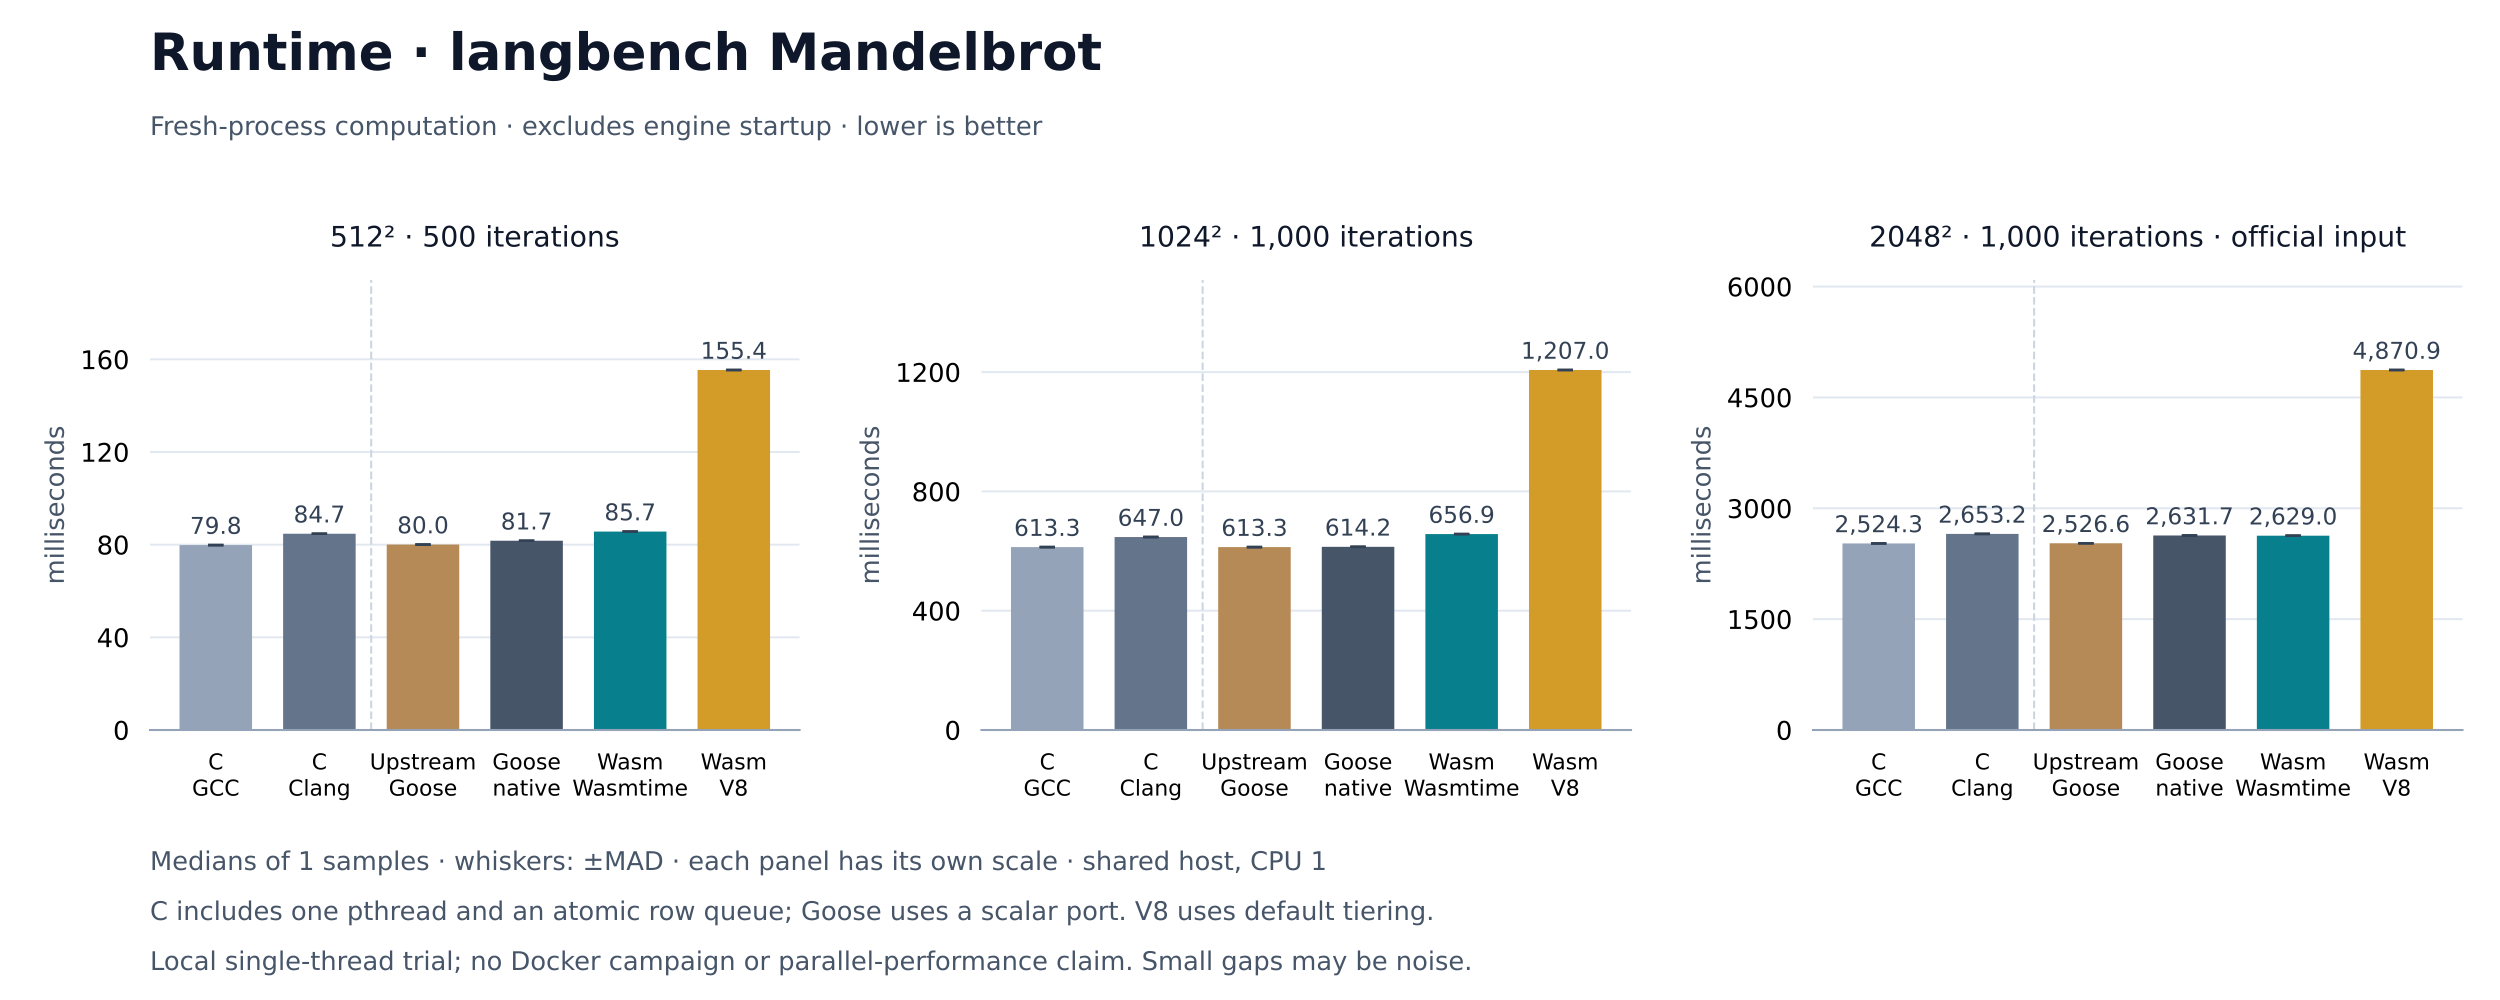
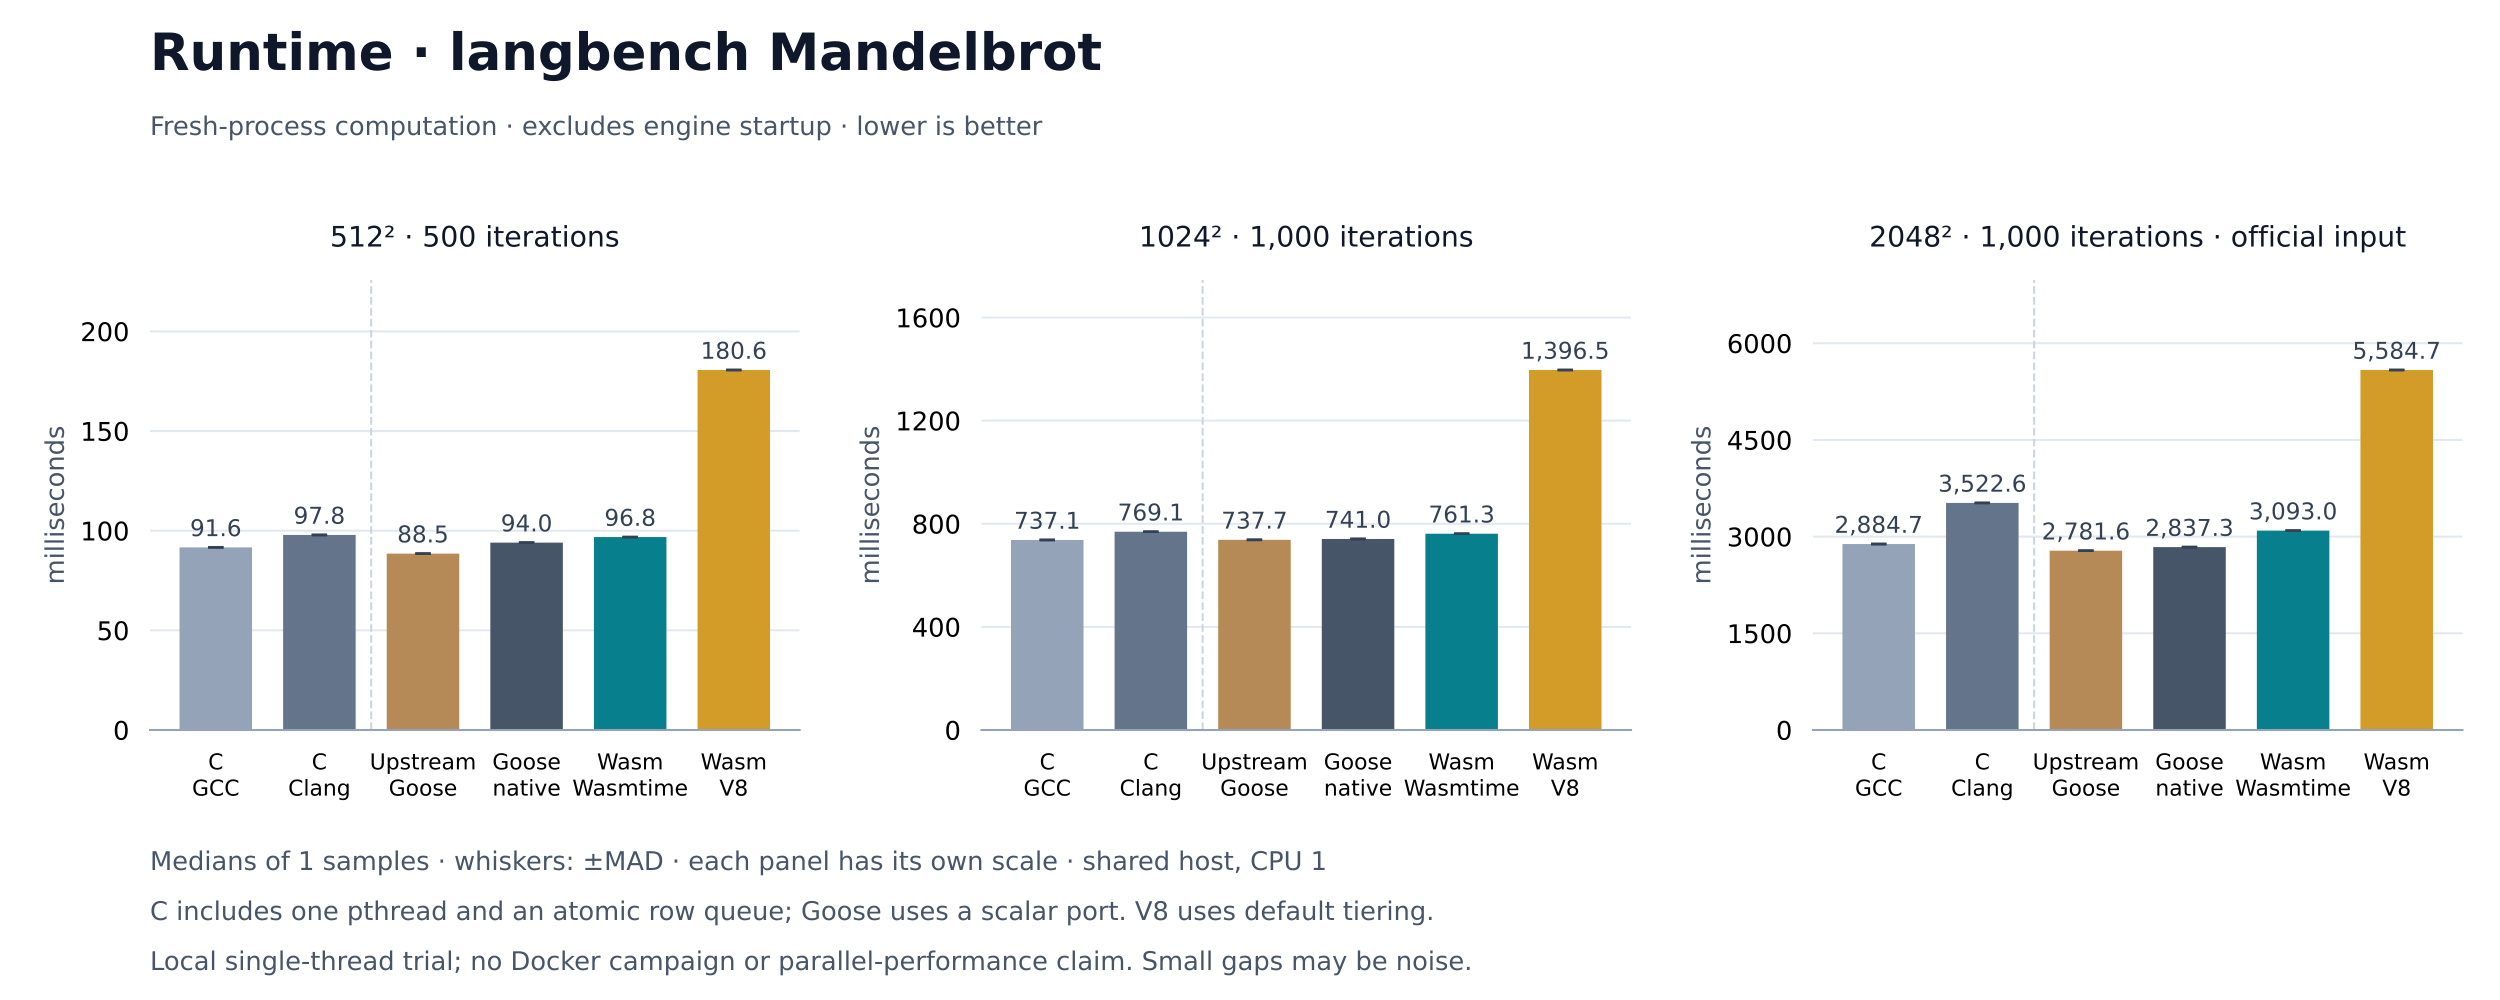
<svg xmlns="http://www.w3.org/2000/svg" xmlns:xlink="http://www.w3.org/1999/xlink" width="972pt" height="388.8pt" viewBox="0 0 972 388.8" version="1.1">
  <defs>
    <style type="text/css">*{stroke-linejoin: round; stroke-linecap: butt}</style>
  </defs>
  <g id="figure_1">
    <g id="patch_1">
      <path d="M 0 388.8 L 972 388.8 L 972 0 L 0 0 z " style="fill: #ffffff" />
    </g>
    <g id="axes_1">
      <g id="patch_2">
        <path d="M 58.32 283.824 L 310.876 283.824 L 310.876 108.864 L 58.32 108.864 z " style="fill: #ffffff" />
      </g>
      <g id="matplotlib.axis_1">
        <g id="xtick_1">
          <g id="line2d_1" />
          <g id="text_1">
            <text style="font-size: 8.5px; font-family: 'DejaVu Sans'" transform="translate(80.93016 299.1328)">C</text>
            <text style="font-size: 8.5px; font-family: 'DejaVu Sans'" transform="translate(74.66938 309.3345)">GCC</text>
          </g>
        </g>
        <g id="xtick_2">
          <g id="line2d_2" />
          <g id="text_2">
            <text style="font-size: 8.5px; font-family: 'DejaVu Sans'" transform="translate(121.2103 299.1328)">C</text>
            <text style="font-size: 8.5px; font-family: 'DejaVu Sans'" transform="translate(112.0336 309.3352)">Clang</text>
          </g>
        </g>
        <g id="xtick_3">
          <g id="line2d_3" />
          <g id="text_3">
            <text style="font-size: 8.5px; font-family: 'DejaVu Sans'" transform="translate(143.7566 299.1328)">Upstream</text>
            <text style="font-size: 8.5px; font-family: 'DejaVu Sans'" transform="translate(151.135 309.3345)">Goose</text>
          </g>
        </g>
        <g id="xtick_4">
          <g id="line2d_4" />
          <g id="text_4">
            <text style="font-size: 8.5px; font-family: 'DejaVu Sans'" transform="translate(191.4151 299.1328)">Goose</text>
            <text style="font-size: 8.5px; font-family: 'DejaVu Sans'" transform="translate(191.4629 309.3352)">native</text>
          </g>
        </g>
        <g id="xtick_5">
          <g id="line2d_5" />
          <g id="text_5">
            <text style="font-size: 8.5px; font-family: 'DejaVu Sans'" transform="translate(232.1294 299.1328)">Wasm</text>
            <text style="font-size: 8.5px; font-family: 'DejaVu Sans'" transform="translate(222.5278 309.3352)">Wasmtime</text>
          </g>
        </g>
        <g id="xtick_6">
          <g id="line2d_6" />
          <g id="text_6">
            <text style="font-size: 8.5px; font-family: 'DejaVu Sans'" transform="translate(272.4095 299.1328)">Wasm</text>
            <text style="font-size: 8.5px; font-family: 'DejaVu Sans'" transform="translate(279.687 309.3345)">V8</text>
          </g>
        </g>
      </g>
      <g id="matplotlib.axis_2">
        <g id="ytick_1">
          <g id="line2d_7">
            <path d="M 58.32 283.824 L 310.876 283.824 " clip-path="url(#peeb7ffb147)" style="fill: none; stroke: #e2e8f0; stroke-width: 0.8; stroke-linecap: square" />
          </g>
          <g id="line2d_8" />
          <g id="text_7">
            <text style="font-size: 10px; font-family: 'DejaVu Sans'; text-anchor: end" x="50.32" y="287.623" transform="rotate(-0 50.32 287.6228)">0</text>
          </g>
        </g>
        <g id="ytick_2">
          <g id="line2d_9">
-             <path d="M 58.32 247.795 L 310.876 247.795 " clip-path="url(#peeb7ffb147)" style="fill: none; stroke: #e2e8f0; stroke-width: 0.8; stroke-linecap: square" />
+             <path d="M 58.32 245.075 L 310.876 245.075 " clip-path="url(#peeb7ffb147)" style="fill: none; stroke: #e2e8f0; stroke-width: 0.8; stroke-linecap: square" />
          </g>
          <g id="line2d_10" />
          <g id="text_8">
-             <text style="font-size: 10px; font-family: 'DejaVu Sans'; text-anchor: end" x="50.32" y="251.594" transform="rotate(-0 50.32 251.5938)">40</text>
+             <text style="font-size: 10px; font-family: 'DejaVu Sans'; text-anchor: end" x="50.32" y="248.874" transform="rotate(-0 50.32 248.8737)">50</text>
          </g>
        </g>
        <g id="ytick_3">
          <g id="line2d_11">
-             <path d="M 58.32 211.766 L 310.876 211.766 " clip-path="url(#peeb7ffb147)" style="fill: none; stroke: #e2e8f0; stroke-width: 0.8; stroke-linecap: square" />
+             <path d="M 58.32 206.326 L 310.876 206.326 " clip-path="url(#peeb7ffb147)" style="fill: none; stroke: #e2e8f0; stroke-width: 0.8; stroke-linecap: square" />
          </g>
          <g id="line2d_12" />
          <g id="text_9">
-             <text style="font-size: 10px; font-family: 'DejaVu Sans'; text-anchor: end" x="50.32" y="215.565" transform="rotate(-0 50.32 215.5647)">80</text>
+             <text style="font-size: 10px; font-family: 'DejaVu Sans'; text-anchor: end" x="50.32" y="210.125" transform="rotate(-0 50.32 210.1245)">100</text>
          </g>
        </g>
        <g id="ytick_4">
          <g id="line2d_13">
-             <path d="M 58.32 175.737 L 310.876 175.737 " clip-path="url(#peeb7ffb147)" style="fill: none; stroke: #e2e8f0; stroke-width: 0.8; stroke-linecap: square" />
+             <path d="M 58.32 167.577 L 310.876 167.577 " clip-path="url(#peeb7ffb147)" style="fill: none; stroke: #e2e8f0; stroke-width: 0.8; stroke-linecap: square" />
          </g>
          <g id="line2d_14" />
          <g id="text_10">
-             <text style="font-size: 10px; font-family: 'DejaVu Sans'; text-anchor: end" x="50.32" y="179.536" transform="rotate(-0 50.32 179.5356)">120</text>
+             <text style="font-size: 10px; font-family: 'DejaVu Sans'; text-anchor: end" x="50.32" y="171.375" transform="rotate(-0 50.32 171.3754)">150</text>
          </g>
        </g>
        <g id="ytick_5">
          <g id="line2d_15">
-             <path d="M 58.32 139.708 L 310.876 139.708 " clip-path="url(#peeb7ffb147)" style="fill: none; stroke: #e2e8f0; stroke-width: 0.8; stroke-linecap: square" />
+             <path d="M 58.32 128.827 L 310.876 128.827 " clip-path="url(#peeb7ffb147)" style="fill: none; stroke: #e2e8f0; stroke-width: 0.8; stroke-linecap: square" />
          </g>
          <g id="line2d_16" />
          <g id="text_11">
-             <text style="font-size: 10px; font-family: 'DejaVu Sans'; text-anchor: end" x="50.32" y="143.507" transform="rotate(-0 50.32 143.5066)">160</text>
+             <text style="font-size: 10px; font-family: 'DejaVu Sans'; text-anchor: end" x="50.32" y="132.626" transform="rotate(-0 50.32 132.6263)">200</text>
          </g>
        </g>
        <g id="text_12">
          <text style="font-size: 10px; font-family: 'DejaVu Sans'; text-anchor: middle; fill: #475569" x="24.83" y="196.344" transform="rotate(-90 24.83016 196.344)">milliseconds</text>
        </g>
      </g>
      <g id="patch_3">
-         <path d="M 69.8 283.824 L 97.996 283.824 L 97.996 211.929 L 69.8 211.929 z " clip-path="url(#peeb7ffb147)" style="fill: #94a3b8" />
+         <path d="M 69.8 283.824 L 97.996 283.824 L 97.996 212.822 L 69.8 212.822 z " clip-path="url(#peeb7ffb147)" style="fill: #94a3b8" />
      </g>
      <g id="patch_4">
-         <path d="M 110.08 283.824 L 138.276 283.824 L 138.276 207.515 L 110.08 207.515 z " clip-path="url(#peeb7ffb147)" style="fill: #64748b" />
+         <path d="M 110.08 283.824 L 138.276 283.824 L 138.276 207.992 L 110.08 207.992 z " clip-path="url(#peeb7ffb147)" style="fill: #64748b" />
      </g>
      <g id="patch_5">
-         <path d="M 150.36 283.824 L 178.556 283.824 L 178.556 211.722 L 150.36 211.722 z " clip-path="url(#peeb7ffb147)" style="fill: #b58a56" />
+         <path d="M 150.36 283.824 L 178.556 283.824 L 178.556 215.252 L 150.36 215.252 z " clip-path="url(#peeb7ffb147)" style="fill: #b58a56" />
      </g>
      <g id="patch_6">
-         <path d="M 190.64 283.824 L 218.836 283.824 L 218.836 210.235 L 190.64 210.235 z " clip-path="url(#peeb7ffb147)" style="fill: #475569" />
+         <path d="M 190.64 283.824 L 218.836 283.824 L 218.836 210.975 L 190.64 210.975 z " clip-path="url(#peeb7ffb147)" style="fill: #475569" />
      </g>
      <g id="patch_7">
-         <path d="M 230.92 283.824 L 259.116 283.824 L 259.116 206.674 L 230.92 206.674 z " clip-path="url(#peeb7ffb147)" style="fill: #087f8c" />
+         <path d="M 230.92 283.824 L 259.116 283.824 L 259.116 208.81 L 230.92 208.81 z " clip-path="url(#peeb7ffb147)" style="fill: #087f8c" />
      </g>
      <g id="patch_8">
        <path d="M 271.2 283.824 L 299.396 283.824 L 299.396 143.856 L 271.2 143.856 z " clip-path="url(#peeb7ffb147)" style="fill: #d39b28" />
      </g>
      <g id="LineCollection_1">
-         <path d="M 83.898 211.929 L 83.898 211.929 " clip-path="url(#peeb7ffb147)" style="fill: none; stroke: #334155; stroke-width: 0.8" />
-         <path d="M 124.178 207.515 L 124.178 207.515 " clip-path="url(#peeb7ffb147)" style="fill: none; stroke: #334155; stroke-width: 0.8" />
-         <path d="M 164.458 211.722 L 164.458 211.722 " clip-path="url(#peeb7ffb147)" style="fill: none; stroke: #334155; stroke-width: 0.8" />
-         <path d="M 204.738 210.235 L 204.738 210.235 " clip-path="url(#peeb7ffb147)" style="fill: none; stroke: #334155; stroke-width: 0.8" />
-         <path d="M 245.018 206.674 L 245.018 206.674 " clip-path="url(#peeb7ffb147)" style="fill: none; stroke: #334155; stroke-width: 0.8" />
+         <path d="M 83.898 212.822 L 83.898 212.822 " clip-path="url(#peeb7ffb147)" style="fill: none; stroke: #334155; stroke-width: 0.8" />
+         <path d="M 124.178 207.992 L 124.178 207.992 " clip-path="url(#peeb7ffb147)" style="fill: none; stroke: #334155; stroke-width: 0.8" />
+         <path d="M 164.458 215.252 L 164.458 215.252 " clip-path="url(#peeb7ffb147)" style="fill: none; stroke: #334155; stroke-width: 0.8" />
+         <path d="M 204.738 210.975 L 204.738 210.975 " clip-path="url(#peeb7ffb147)" style="fill: none; stroke: #334155; stroke-width: 0.8" />
+         <path d="M 245.018 208.81 L 245.018 208.81 " clip-path="url(#peeb7ffb147)" style="fill: none; stroke: #334155; stroke-width: 0.8" />
        <path d="M 285.298 143.856 L 285.298 143.856 " clip-path="url(#peeb7ffb147)" style="fill: none; stroke: #334155; stroke-width: 0.8" />
      </g>
      <g id="line2d_17">
        <defs>
          <path id="md6abe20cdd" d="M 3 0 L -3 -0 " style="stroke: #334155" />
        </defs>
        <g clip-path="url(#peeb7ffb147)">
-           <use xlink:href="#md6abe20cdd" x="83.898" y="211.929" style="fill: #1f77b4; stroke: #334155" />
-           <use xlink:href="#md6abe20cdd" x="124.178" y="207.515" style="fill: #1f77b4; stroke: #334155" />
-           <use xlink:href="#md6abe20cdd" x="164.458" y="211.722" style="fill: #1f77b4; stroke: #334155" />
-           <use xlink:href="#md6abe20cdd" x="204.738" y="210.235" style="fill: #1f77b4; stroke: #334155" />
-           <use xlink:href="#md6abe20cdd" x="245.018" y="206.674" style="fill: #1f77b4; stroke: #334155" />
+           <use xlink:href="#md6abe20cdd" x="83.898" y="212.822" style="fill: #1f77b4; stroke: #334155" />
+           <use xlink:href="#md6abe20cdd" x="124.178" y="207.992" style="fill: #1f77b4; stroke: #334155" />
+           <use xlink:href="#md6abe20cdd" x="164.458" y="215.252" style="fill: #1f77b4; stroke: #334155" />
+           <use xlink:href="#md6abe20cdd" x="204.738" y="210.975" style="fill: #1f77b4; stroke: #334155" />
+           <use xlink:href="#md6abe20cdd" x="245.018" y="208.81" style="fill: #1f77b4; stroke: #334155" />
          <use xlink:href="#md6abe20cdd" x="285.298" y="143.856" style="fill: #1f77b4; stroke: #334155" />
        </g>
      </g>
      <g id="line2d_18">
        <g clip-path="url(#peeb7ffb147)">
-           <use xlink:href="#md6abe20cdd" x="83.898" y="211.929" style="fill: #1f77b4; stroke: #334155" />
-           <use xlink:href="#md6abe20cdd" x="124.178" y="207.515" style="fill: #1f77b4; stroke: #334155" />
-           <use xlink:href="#md6abe20cdd" x="164.458" y="211.722" style="fill: #1f77b4; stroke: #334155" />
-           <use xlink:href="#md6abe20cdd" x="204.738" y="210.235" style="fill: #1f77b4; stroke: #334155" />
-           <use xlink:href="#md6abe20cdd" x="245.018" y="206.674" style="fill: #1f77b4; stroke: #334155" />
+           <use xlink:href="#md6abe20cdd" x="83.898" y="212.822" style="fill: #1f77b4; stroke: #334155" />
+           <use xlink:href="#md6abe20cdd" x="124.178" y="207.992" style="fill: #1f77b4; stroke: #334155" />
+           <use xlink:href="#md6abe20cdd" x="164.458" y="215.252" style="fill: #1f77b4; stroke: #334155" />
+           <use xlink:href="#md6abe20cdd" x="204.738" y="210.975" style="fill: #1f77b4; stroke: #334155" />
+           <use xlink:href="#md6abe20cdd" x="245.018" y="208.81" style="fill: #1f77b4; stroke: #334155" />
          <use xlink:href="#md6abe20cdd" x="285.298" y="143.856" style="fill: #1f77b4; stroke: #334155" />
        </g>
      </g>
      <g id="line2d_19">
        <path d="M 144.318 283.824 L 144.318 108.864 " clip-path="url(#peeb7ffb147)" style="fill: none; stroke-dasharray: 2.96,1.28; stroke-dashoffset: 0; stroke: #cbd5e1; stroke-width: 0.8" />
      </g>
      <g id="patch_9">
        <path d="M 58.32 283.824 L 310.876 283.824 " style="fill: none; stroke: #94a3b8; stroke-width: 0.8; stroke-linejoin: miter; stroke-linecap: square" />
      </g>
      <g id="text_13">
-         <text style="font-size: 9px; font-family: 'DejaVu Sans'; text-anchor: middle; fill: #334155" x="83.898" y="207.555" transform="rotate(-0 83.89786 207.5549)">79.8</text>
+         <text style="font-size: 9px; font-family: 'DejaVu Sans'; text-anchor: middle; fill: #334155" x="83.898" y="208.448" transform="rotate(-0 83.89786 208.4482)">91.6</text>
      </g>
      <g id="text_14">
-         <text style="font-size: 9px; font-family: 'DejaVu Sans'; text-anchor: middle; fill: #334155" x="124.178" y="203.141" transform="rotate(-0 124.178 203.141)">84.7</text>
+         <text style="font-size: 9px; font-family: 'DejaVu Sans'; text-anchor: middle; fill: #334155" x="124.178" y="203.618" transform="rotate(-0 124.178 203.6185)">97.8</text>
      </g>
      <g id="text_15">
-         <text style="font-size: 9px; font-family: 'DejaVu Sans'; text-anchor: middle; fill: #334155" x="164.458" y="207.348" transform="rotate(-0 164.458 207.348)">80.0</text>
+         <text style="font-size: 9px; font-family: 'DejaVu Sans'; text-anchor: middle; fill: #334155" x="164.458" y="210.878" transform="rotate(-0 164.458 210.8781)">88.5</text>
      </g>
      <g id="text_16">
-         <text style="font-size: 9px; font-family: 'DejaVu Sans'; text-anchor: middle; fill: #334155" x="204.738" y="205.861" transform="rotate(-0 204.7381 205.8608)">81.7</text>
+         <text style="font-size: 9px; font-family: 'DejaVu Sans'; text-anchor: middle; fill: #334155" x="204.738" y="206.601" transform="rotate(-0 204.7381 206.6006)">94.0</text>
      </g>
      <g id="text_17">
-         <text style="font-size: 9px; font-family: 'DejaVu Sans'; text-anchor: middle; fill: #334155" x="245.018" y="202.3" transform="rotate(-0 245.0182 202.2998)">85.7</text>
+         <text style="font-size: 9px; font-family: 'DejaVu Sans'; text-anchor: middle; fill: #334155" x="245.018" y="204.436" transform="rotate(-0 245.0182 204.4362)">96.8</text>
      </g>
      <g id="text_18">
-         <text style="font-size: 9px; font-family: 'DejaVu Sans'; text-anchor: middle; fill: #334155" x="285.298" y="139.482" transform="rotate(-0 285.2983 139.482)">155.4</text>
+         <text style="font-size: 9px; font-family: 'DejaVu Sans'; text-anchor: middle; fill: #334155" x="285.298" y="139.482" transform="rotate(-0 285.2983 139.482)">180.6</text>
      </g>
      <g id="text_19">
        <text style="font-size: 11px; font-family: 'DejaVu Sans'; text-anchor: middle; fill: #0f172a" x="184.598" y="95.864" transform="rotate(-0 184.5981 95.864)">512² · 500 iterations</text>
      </g>
    </g>
    <g id="axes_2">
      <g id="patch_10">
        <path d="M 381.592 283.824 L 634.148 283.824 L 634.148 108.864 L 381.592 108.864 z " style="fill: #ffffff" />
      </g>
      <g id="matplotlib.axis_3">
        <g id="xtick_7">
          <g id="line2d_20" />
          <g id="text_20">
            <text style="font-size: 8.5px; font-family: 'DejaVu Sans'" transform="translate(404.2021 299.1328)">C</text>
            <text style="font-size: 8.5px; font-family: 'DejaVu Sans'" transform="translate(397.9413 309.3345)">GCC</text>
          </g>
        </g>
        <g id="xtick_8">
          <g id="line2d_21" />
          <g id="text_21">
            <text style="font-size: 8.5px; font-family: 'DejaVu Sans'" transform="translate(444.4822 299.1328)">C</text>
            <text style="font-size: 8.5px; font-family: 'DejaVu Sans'" transform="translate(435.3055 309.3352)">Clang</text>
          </g>
        </g>
        <g id="xtick_9">
          <g id="line2d_22" />
          <g id="text_22">
            <text style="font-size: 8.5px; font-family: 'DejaVu Sans'" transform="translate(467.0285 299.1328)">Upstream</text>
            <text style="font-size: 8.5px; font-family: 'DejaVu Sans'" transform="translate(474.4069 309.3345)">Goose</text>
          </g>
        </g>
        <g id="xtick_10">
          <g id="line2d_23" />
          <g id="text_23">
            <text style="font-size: 8.5px; font-family: 'DejaVu Sans'" transform="translate(514.687 299.1328)">Goose</text>
            <text style="font-size: 8.5px; font-family: 'DejaVu Sans'" transform="translate(514.7348 309.3352)">native</text>
          </g>
        </g>
        <g id="xtick_11">
          <g id="line2d_24" />
          <g id="text_24">
            <text style="font-size: 8.5px; font-family: 'DejaVu Sans'" transform="translate(555.4013 299.1328)">Wasm</text>
            <text style="font-size: 8.5px; font-family: 'DejaVu Sans'" transform="translate(545.7997 309.3352)">Wasmtime</text>
          </g>
        </g>
        <g id="xtick_12">
          <g id="line2d_25" />
          <g id="text_25">
            <text style="font-size: 8.5px; font-family: 'DejaVu Sans'" transform="translate(595.6814 299.1328)">Wasm</text>
            <text style="font-size: 8.5px; font-family: 'DejaVu Sans'" transform="translate(602.9589 309.3345)">V8</text>
          </g>
        </g>
      </g>
      <g id="matplotlib.axis_4">
        <g id="ytick_6">
          <g id="line2d_26">
            <path d="M 381.592 283.824 L 634.148 283.824 " clip-path="url(#p2e645117cb)" style="fill: none; stroke: #e2e8f0; stroke-width: 0.8; stroke-linecap: square" />
          </g>
          <g id="line2d_27" />
          <g id="text_26">
            <text style="font-size: 10px; font-family: 'DejaVu Sans'; text-anchor: end" x="373.592" y="287.623" transform="rotate(-0 373.5919 287.6228)">0</text>
          </g>
        </g>
        <g id="ytick_7">
          <g id="line2d_28">
-             <path d="M 381.592 237.44 L 634.148 237.44 " clip-path="url(#p2e645117cb)" style="fill: none; stroke: #e2e8f0; stroke-width: 0.8; stroke-linecap: square" />
+             <path d="M 381.592 243.732 L 634.148 243.732 " clip-path="url(#p2e645117cb)" style="fill: none; stroke: #e2e8f0; stroke-width: 0.8; stroke-linecap: square" />
          </g>
          <g id="line2d_29" />
          <g id="text_27">
-             <text style="font-size: 10px; font-family: 'DejaVu Sans'; text-anchor: end" x="373.592" y="241.239" transform="rotate(-0 373.5919 241.2389)">400</text>
+             <text style="font-size: 10px; font-family: 'DejaVu Sans'; text-anchor: end" x="373.592" y="247.53" transform="rotate(-0 373.5919 247.5304)">400</text>
          </g>
        </g>
        <g id="ytick_8">
          <g id="line2d_30">
-             <path d="M 381.592 191.056 L 634.148 191.056 " clip-path="url(#p2e645117cb)" style="fill: none; stroke: #e2e8f0; stroke-width: 0.8; stroke-linecap: square" />
+             <path d="M 381.592 203.639 L 634.148 203.639 " clip-path="url(#p2e645117cb)" style="fill: none; stroke: #e2e8f0; stroke-width: 0.8; stroke-linecap: square" />
          </g>
          <g id="line2d_31" />
          <g id="text_28">
-             <text style="font-size: 10px; font-family: 'DejaVu Sans'; text-anchor: end" x="373.592" y="194.855" transform="rotate(-0 373.5919 194.855)">800</text>
+             <text style="font-size: 10px; font-family: 'DejaVu Sans'; text-anchor: end" x="373.592" y="207.438" transform="rotate(-0 373.5919 207.438)">800</text>
          </g>
        </g>
        <g id="ytick_9">
          <g id="line2d_32">
-             <path d="M 381.592 144.672 L 634.148 144.672 " clip-path="url(#p2e645117cb)" style="fill: none; stroke: #e2e8f0; stroke-width: 0.8; stroke-linecap: square" />
+             <path d="M 381.592 163.547 L 634.148 163.547 " clip-path="url(#p2e645117cb)" style="fill: none; stroke: #e2e8f0; stroke-width: 0.8; stroke-linecap: square" />
          </g>
          <g id="line2d_33" />
          <g id="text_29">
-             <text style="font-size: 10px; font-family: 'DejaVu Sans'; text-anchor: end" x="373.592" y="148.471" transform="rotate(-0 373.5919 148.4711)">1200</text>
-           </g>
-         </g>
-         <g id="text_30">
+             <text style="font-size: 10px; font-family: 'DejaVu Sans'; text-anchor: end" x="373.592" y="167.346" transform="rotate(-0 373.5919 167.3455)">1200</text>
+           </g>
+         </g>
+         <g id="ytick_10">
+           <g id="line2d_34">
+             <path d="M 381.592 123.454 L 634.148 123.454 " clip-path="url(#p2e645117cb)" style="fill: none; stroke: #e2e8f0; stroke-width: 0.8; stroke-linecap: square" />
+           </g>
+           <g id="line2d_35" />
+           <g id="text_30">
+             <text style="font-size: 10px; font-family: 'DejaVu Sans'; text-anchor: end" x="373.592" y="127.253" transform="rotate(-0 373.5919 127.2531)">1600</text>
+           </g>
+         </g>
+         <g id="text_31">
          <text style="font-size: 10px; font-family: 'DejaVu Sans'; text-anchor: middle; fill: #475569" x="341.74" y="196.344" transform="rotate(-90 341.7396 196.344)">milliseconds</text>
        </g>
      </g>
      <g id="patch_11">
-         <path d="M 393.072 283.824 L 421.268 283.824 L 421.268 212.709 L 393.072 212.709 z " clip-path="url(#p2e645117cb)" style="fill: #94a3b8" />
+         <path d="M 393.072 283.824 L 421.268 283.824 L 421.268 209.94 L 393.072 209.94 z " clip-path="url(#p2e645117cb)" style="fill: #94a3b8" />
      </g>
      <g id="patch_12">
-         <path d="M 433.352 283.824 L 461.548 283.824 L 461.548 208.799 L 433.352 208.799 z " clip-path="url(#p2e645117cb)" style="fill: #64748b" />
+         <path d="M 433.352 283.824 L 461.548 283.824 L 461.548 206.741 L 433.352 206.741 z " clip-path="url(#p2e645117cb)" style="fill: #64748b" />
      </g>
      <g id="patch_13">
-         <path d="M 473.632 283.824 L 501.828 283.824 L 501.828 212.71 L 473.632 212.71 z " clip-path="url(#p2e645117cb)" style="fill: #b58a56" />
+         <path d="M 473.632 283.824 L 501.828 283.824 L 501.828 209.887 L 473.632 209.887 z " clip-path="url(#p2e645117cb)" style="fill: #b58a56" />
      </g>
      <g id="patch_14">
-         <path d="M 513.912 283.824 L 542.108 283.824 L 542.108 212.606 L 513.912 212.606 z " clip-path="url(#p2e645117cb)" style="fill: #475569" />
+         <path d="M 513.912 283.824 L 542.108 283.824 L 542.108 209.552 L 513.912 209.552 z " clip-path="url(#p2e645117cb)" style="fill: #475569" />
      </g>
      <g id="patch_15">
-         <path d="M 554.192 283.824 L 582.388 283.824 L 582.388 207.649 L 554.192 207.649 z " clip-path="url(#p2e645117cb)" style="fill: #087f8c" />
+         <path d="M 554.192 283.824 L 582.388 283.824 L 582.388 207.513 L 554.192 207.513 z " clip-path="url(#p2e645117cb)" style="fill: #087f8c" />
      </g>
      <g id="patch_16">
        <path d="M 594.472 283.824 L 622.668 283.824 L 622.668 143.856 L 594.472 143.856 z " clip-path="url(#p2e645117cb)" style="fill: #d39b28" />
      </g>
      <g id="LineCollection_2">
-         <path d="M 407.17 212.709 L 407.17 212.709 " clip-path="url(#p2e645117cb)" style="fill: none; stroke: #334155; stroke-width: 0.8" />
-         <path d="M 447.45 208.799 L 447.45 208.799 " clip-path="url(#p2e645117cb)" style="fill: none; stroke: #334155; stroke-width: 0.8" />
-         <path d="M 487.73 212.71 L 487.73 212.71 " clip-path="url(#p2e645117cb)" style="fill: none; stroke: #334155; stroke-width: 0.8" />
-         <path d="M 528.01 212.606 L 528.01 212.606 " clip-path="url(#p2e645117cb)" style="fill: none; stroke: #334155; stroke-width: 0.8" />
-         <path d="M 568.29 207.649 L 568.29 207.649 " clip-path="url(#p2e645117cb)" style="fill: none; stroke: #334155; stroke-width: 0.8" />
+         <path d="M 407.17 209.94 L 407.17 209.94 " clip-path="url(#p2e645117cb)" style="fill: none; stroke: #334155; stroke-width: 0.8" />
+         <path d="M 447.45 206.741 L 447.45 206.741 " clip-path="url(#p2e645117cb)" style="fill: none; stroke: #334155; stroke-width: 0.8" />
+         <path d="M 487.73 209.887 L 487.73 209.887 " clip-path="url(#p2e645117cb)" style="fill: none; stroke: #334155; stroke-width: 0.8" />
+         <path d="M 528.01 209.552 L 528.01 209.552 " clip-path="url(#p2e645117cb)" style="fill: none; stroke: #334155; stroke-width: 0.8" />
+         <path d="M 568.29 207.513 L 568.29 207.513 " clip-path="url(#p2e645117cb)" style="fill: none; stroke: #334155; stroke-width: 0.8" />
        <path d="M 608.57 143.856 L 608.57 143.856 " clip-path="url(#p2e645117cb)" style="fill: none; stroke: #334155; stroke-width: 0.8" />
      </g>
-       <g id="line2d_34">
+       <g id="line2d_36">
        <g clip-path="url(#p2e645117cb)">
-           <use xlink:href="#md6abe20cdd" x="407.17" y="212.709" style="fill: #1f77b4; stroke: #334155" />
-           <use xlink:href="#md6abe20cdd" x="447.45" y="208.799" style="fill: #1f77b4; stroke: #334155" />
-           <use xlink:href="#md6abe20cdd" x="487.73" y="212.71" style="fill: #1f77b4; stroke: #334155" />
-           <use xlink:href="#md6abe20cdd" x="528.01" y="212.606" style="fill: #1f77b4; stroke: #334155" />
-           <use xlink:href="#md6abe20cdd" x="568.29" y="207.649" style="fill: #1f77b4; stroke: #334155" />
+           <use xlink:href="#md6abe20cdd" x="407.17" y="209.94" style="fill: #1f77b4; stroke: #334155" />
+           <use xlink:href="#md6abe20cdd" x="447.45" y="206.741" style="fill: #1f77b4; stroke: #334155" />
+           <use xlink:href="#md6abe20cdd" x="487.73" y="209.887" style="fill: #1f77b4; stroke: #334155" />
+           <use xlink:href="#md6abe20cdd" x="528.01" y="209.552" style="fill: #1f77b4; stroke: #334155" />
+           <use xlink:href="#md6abe20cdd" x="568.29" y="207.513" style="fill: #1f77b4; stroke: #334155" />
          <use xlink:href="#md6abe20cdd" x="608.57" y="143.856" style="fill: #1f77b4; stroke: #334155" />
        </g>
      </g>
-       <g id="line2d_35">
+       <g id="line2d_37">
        <g clip-path="url(#p2e645117cb)">
-           <use xlink:href="#md6abe20cdd" x="407.17" y="212.709" style="fill: #1f77b4; stroke: #334155" />
-           <use xlink:href="#md6abe20cdd" x="447.45" y="208.799" style="fill: #1f77b4; stroke: #334155" />
-           <use xlink:href="#md6abe20cdd" x="487.73" y="212.71" style="fill: #1f77b4; stroke: #334155" />
-           <use xlink:href="#md6abe20cdd" x="528.01" y="212.606" style="fill: #1f77b4; stroke: #334155" />
-           <use xlink:href="#md6abe20cdd" x="568.29" y="207.649" style="fill: #1f77b4; stroke: #334155" />
+           <use xlink:href="#md6abe20cdd" x="407.17" y="209.94" style="fill: #1f77b4; stroke: #334155" />
+           <use xlink:href="#md6abe20cdd" x="447.45" y="206.741" style="fill: #1f77b4; stroke: #334155" />
+           <use xlink:href="#md6abe20cdd" x="487.73" y="209.887" style="fill: #1f77b4; stroke: #334155" />
+           <use xlink:href="#md6abe20cdd" x="528.01" y="209.552" style="fill: #1f77b4; stroke: #334155" />
+           <use xlink:href="#md6abe20cdd" x="568.29" y="207.513" style="fill: #1f77b4; stroke: #334155" />
          <use xlink:href="#md6abe20cdd" x="608.57" y="143.856" style="fill: #1f77b4; stroke: #334155" />
        </g>
      </g>
-       <g id="line2d_36">
+       <g id="line2d_38">
        <path d="M 467.59 283.824 L 467.59 108.864 " clip-path="url(#p2e645117cb)" style="fill: none; stroke-dasharray: 2.96,1.28; stroke-dashoffset: 0; stroke: #cbd5e1; stroke-width: 0.8" />
      </g>
      <g id="patch_17">
        <path d="M 381.592 283.824 L 634.148 283.824 " style="fill: none; stroke: #94a3b8; stroke-width: 0.8; stroke-linejoin: miter; stroke-linecap: square" />
      </g>
-       <g id="text_31">
-         <text style="font-size: 9px; font-family: 'DejaVu Sans'; text-anchor: middle; fill: #334155" x="407.17" y="208.335" transform="rotate(-0 407.1698 208.3352)">613.3</text>
-       </g>
      <g id="text_32">
-         <text style="font-size: 9px; font-family: 'DejaVu Sans'; text-anchor: middle; fill: #334155" x="447.45" y="204.425" transform="rotate(-0 447.4499 204.4249)">647.0</text>
+         <text style="font-size: 9px; font-family: 'DejaVu Sans'; text-anchor: middle; fill: #334155" x="407.17" y="205.566" transform="rotate(-0 407.1698 205.5663)">737.1</text>
      </g>
      <g id="text_33">
-         <text style="font-size: 9px; font-family: 'DejaVu Sans'; text-anchor: middle; fill: #334155" x="487.73" y="208.336" transform="rotate(-0 487.73 208.336)">613.3</text>
+         <text style="font-size: 9px; font-family: 'DejaVu Sans'; text-anchor: middle; fill: #334155" x="447.45" y="202.367" transform="rotate(-0 447.4499 202.367)">769.1</text>
      </g>
      <g id="text_34">
-         <text style="font-size: 9px; font-family: 'DejaVu Sans'; text-anchor: middle; fill: #334155" x="528.01" y="208.232" transform="rotate(-0 528.01 208.2316)">614.2</text>
+         <text style="font-size: 9px; font-family: 'DejaVu Sans'; text-anchor: middle; fill: #334155" x="487.73" y="205.513" transform="rotate(-0 487.73 205.5127)">737.7</text>
      </g>
      <g id="text_35">
-         <text style="font-size: 9px; font-family: 'DejaVu Sans'; text-anchor: middle; fill: #334155" x="568.29" y="203.275" transform="rotate(-0 568.2901 203.2751)">656.9</text>
+         <text style="font-size: 9px; font-family: 'DejaVu Sans'; text-anchor: middle; fill: #334155" x="528.01" y="205.178" transform="rotate(-0 528.01 205.1785)">741.0</text>
      </g>
      <g id="text_36">
-         <text style="font-size: 9px; font-family: 'DejaVu Sans'; text-anchor: middle; fill: #334155" x="608.57" y="139.482" transform="rotate(-0 608.5702 139.482)">1,207.0</text>
+         <text style="font-size: 9px; font-family: 'DejaVu Sans'; text-anchor: middle; fill: #334155" x="568.29" y="203.139" transform="rotate(-0 568.2901 203.1391)">761.3</text>
      </g>
      <g id="text_37">
+         <text style="font-size: 9px; font-family: 'DejaVu Sans'; text-anchor: middle; fill: #334155" x="608.57" y="139.482" transform="rotate(-0 608.5702 139.482)">1,396.5</text>
+       </g>
+       <g id="text_38">
        <text style="font-size: 11px; font-family: 'DejaVu Sans'; text-anchor: middle; fill: #0f172a" x="507.87" y="95.864" transform="rotate(-0 507.87 95.864)">1024² · 1,000 iterations</text>
      </g>
    </g>
    <g id="axes_3">
      <g id="patch_18">
        <path d="M 704.864 283.824 L 957.42 283.824 L 957.42 108.864 L 704.864 108.864 z " style="fill: #ffffff" />
      </g>
      <g id="matplotlib.axis_5">
        <g id="xtick_13">
-           <g id="line2d_37" />
-           <g id="text_38">
+           <g id="line2d_39" />
+           <g id="text_39">
            <text style="font-size: 8.5px; font-family: 'DejaVu Sans'" transform="translate(727.474 299.1328)">C</text>
            <text style="font-size: 8.5px; font-family: 'DejaVu Sans'" transform="translate(721.2132 309.3345)">GCC</text>
          </g>
        </g>
        <g id="xtick_14">
-           <g id="line2d_38" />
-           <g id="text_39">
+           <g id="line2d_40" />
+           <g id="text_40">
            <text style="font-size: 8.5px; font-family: 'DejaVu Sans'" transform="translate(767.7541 299.1328)">C</text>
            <text style="font-size: 8.5px; font-family: 'DejaVu Sans'" transform="translate(758.5774 309.3352)">Clang</text>
          </g>
        </g>
        <g id="xtick_15">
-           <g id="line2d_39" />
-           <g id="text_40">
+           <g id="line2d_41" />
+           <g id="text_41">
            <text style="font-size: 8.5px; font-family: 'DejaVu Sans'" transform="translate(790.3004 299.1328)">Upstream</text>
            <text style="font-size: 8.5px; font-family: 'DejaVu Sans'" transform="translate(797.6788 309.3345)">Goose</text>
          </g>
        </g>
        <g id="xtick_16">
-           <g id="line2d_40" />
-           <g id="text_41">
+           <g id="line2d_42" />
+           <g id="text_42">
            <text style="font-size: 8.5px; font-family: 'DejaVu Sans'" transform="translate(837.9589 299.1328)">Goose</text>
            <text style="font-size: 8.5px; font-family: 'DejaVu Sans'" transform="translate(838.0067 309.3352)">native</text>
          </g>
        </g>
        <g id="xtick_17">
-           <g id="line2d_41" />
-           <g id="text_42">
+           <g id="line2d_43" />
+           <g id="text_43">
            <text style="font-size: 8.5px; font-family: 'DejaVu Sans'" transform="translate(878.6733 299.1328)">Wasm</text>
            <text style="font-size: 8.5px; font-family: 'DejaVu Sans'" transform="translate(869.0716 309.3352)">Wasmtime</text>
          </g>
        </g>
        <g id="xtick_18">
-           <g id="line2d_42" />
-           <g id="text_43">
+           <g id="line2d_44" />
+           <g id="text_44">
            <text style="font-size: 8.5px; font-family: 'DejaVu Sans'" transform="translate(918.9534 299.1328)">Wasm</text>
            <text style="font-size: 8.5px; font-family: 'DejaVu Sans'" transform="translate(926.2308 309.3345)">V8</text>
          </g>
        </g>
      </g>
      <g id="matplotlib.axis_6">
-         <g id="ytick_10">
-           <g id="line2d_43">
-             <path d="M 704.864 283.824 L 957.42 283.824 " clip-path="url(#p51742652c3)" style="fill: none; stroke: #e2e8f0; stroke-width: 0.8; stroke-linecap: square" />
-           </g>
-           <g id="line2d_44" />
-           <g id="text_44">
-             <text style="font-size: 10px; font-family: 'DejaVu Sans'; text-anchor: end" x="696.864" y="287.623" transform="rotate(-0 696.8638 287.6228)">0</text>
-           </g>
-         </g>
        <g id="ytick_11">
          <g id="line2d_45">
-             <path d="M 704.864 240.72 L 957.42 240.72 " clip-path="url(#p51742652c3)" style="fill: none; stroke: #e2e8f0; stroke-width: 0.8; stroke-linecap: square" />
+             <path d="M 704.864 283.824 L 957.42 283.824 " clip-path="url(#p51742652c3)" style="fill: none; stroke: #e2e8f0; stroke-width: 0.8; stroke-linecap: square" />
          </g>
          <g id="line2d_46" />
          <g id="text_45">
-             <text style="font-size: 10px; font-family: 'DejaVu Sans'; text-anchor: end" x="696.864" y="244.519" transform="rotate(-0 696.8638 244.5193)">1500</text>
+             <text style="font-size: 10px; font-family: 'DejaVu Sans'; text-anchor: end" x="696.864" y="287.623" transform="rotate(-0 696.8638 287.6228)">0</text>
          </g>
        </g>
        <g id="ytick_12">
          <g id="line2d_47">
-             <path d="M 704.864 197.617 L 957.42 197.617 " clip-path="url(#p51742652c3)" style="fill: none; stroke: #e2e8f0; stroke-width: 0.8; stroke-linecap: square" />
+             <path d="M 704.864 246.23 L 957.42 246.23 " clip-path="url(#p51742652c3)" style="fill: none; stroke: #e2e8f0; stroke-width: 0.8; stroke-linecap: square" />
          </g>
          <g id="line2d_48" />
          <g id="text_46">
-             <text style="font-size: 10px; font-family: 'DejaVu Sans'; text-anchor: end" x="696.864" y="201.416" transform="rotate(-0 696.8638 201.4158)">3000</text>
+             <text style="font-size: 10px; font-family: 'DejaVu Sans'; text-anchor: end" x="696.864" y="250.028" transform="rotate(-0 696.8638 250.0285)">1500</text>
          </g>
        </g>
        <g id="ytick_13">
          <g id="line2d_49">
-             <path d="M 704.864 154.513 L 957.42 154.513 " clip-path="url(#p51742652c3)" style="fill: none; stroke: #e2e8f0; stroke-width: 0.8; stroke-linecap: square" />
+             <path d="M 704.864 208.635 L 957.42 208.635 " clip-path="url(#p51742652c3)" style="fill: none; stroke: #e2e8f0; stroke-width: 0.8; stroke-linecap: square" />
          </g>
          <g id="line2d_50" />
          <g id="text_47">
-             <text style="font-size: 10px; font-family: 'DejaVu Sans'; text-anchor: end" x="696.864" y="158.312" transform="rotate(-0 696.8638 158.3123)">4500</text>
+             <text style="font-size: 10px; font-family: 'DejaVu Sans'; text-anchor: end" x="696.864" y="212.434" transform="rotate(-0 696.8638 212.4341)">3000</text>
          </g>
        </g>
        <g id="ytick_14">
          <g id="line2d_51">
-             <path d="M 704.864 111.41 L 957.42 111.41 " clip-path="url(#p51742652c3)" style="fill: none; stroke: #e2e8f0; stroke-width: 0.8; stroke-linecap: square" />
+             <path d="M 704.864 171.041 L 957.42 171.041 " clip-path="url(#p51742652c3)" style="fill: none; stroke: #e2e8f0; stroke-width: 0.8; stroke-linecap: square" />
          </g>
          <g id="line2d_52" />
          <g id="text_48">
-             <text style="font-size: 10px; font-family: 'DejaVu Sans'; text-anchor: end" x="696.864" y="115.209" transform="rotate(-0 696.8638 115.2088)">6000</text>
-           </g>
-         </g>
-         <g id="text_49">
+             <text style="font-size: 10px; font-family: 'DejaVu Sans'; text-anchor: end" x="696.864" y="174.84" transform="rotate(-0 696.8638 174.8397)">4500</text>
+           </g>
+         </g>
+         <g id="ytick_15">
+           <g id="line2d_53">
+             <path d="M 704.864 133.447 L 957.42 133.447 " clip-path="url(#p51742652c3)" style="fill: none; stroke: #e2e8f0; stroke-width: 0.8; stroke-linecap: square" />
+           </g>
+           <g id="line2d_54" />
+           <g id="text_49">
+             <text style="font-size: 10px; font-family: 'DejaVu Sans'; text-anchor: end" x="696.864" y="137.245" transform="rotate(-0 696.8638 137.2454)">6000</text>
+           </g>
+         </g>
+         <g id="text_50">
          <text style="font-size: 10px; font-family: 'DejaVu Sans'; text-anchor: middle; fill: #475569" x="665.011" y="196.344" transform="rotate(-90 665.0115 196.344)">milliseconds</text>
        </g>
      </g>
      <g id="patch_19">
-         <path d="M 716.344 283.824 L 744.54 283.824 L 744.54 211.287 L 716.344 211.287 z " clip-path="url(#p51742652c3)" style="fill: #94a3b8" />
+         <path d="M 716.344 283.824 L 744.54 283.824 L 744.54 211.524 L 716.344 211.524 z " clip-path="url(#p51742652c3)" style="fill: #94a3b8" />
      </g>
      <g id="patch_20">
-         <path d="M 756.624 283.824 L 784.82 283.824 L 784.82 207.583 L 756.624 207.583 z " clip-path="url(#p51742652c3)" style="fill: #64748b" />
+         <path d="M 756.624 283.824 L 784.82 283.824 L 784.82 195.538 L 756.624 195.538 z " clip-path="url(#p51742652c3)" style="fill: #64748b" />
      </g>
      <g id="patch_21">
-         <path d="M 796.904 283.824 L 825.1 283.824 L 825.1 211.22 L 796.904 211.22 z " clip-path="url(#p51742652c3)" style="fill: #b58a56" />
+         <path d="M 796.904 283.824 L 825.1 283.824 L 825.1 214.109 L 796.904 214.109 z " clip-path="url(#p51742652c3)" style="fill: #b58a56" />
      </g>
      <g id="patch_22">
-         <path d="M 837.184 283.824 L 865.38 283.824 L 865.38 208.2 L 837.184 208.2 z " clip-path="url(#p51742652c3)" style="fill: #475569" />
+         <path d="M 837.184 283.824 L 865.38 283.824 L 865.38 212.713 L 837.184 212.713 z " clip-path="url(#p51742652c3)" style="fill: #475569" />
      </g>
      <g id="patch_23">
-         <path d="M 877.464 283.824 L 905.66 283.824 L 905.66 208.278 L 877.464 208.278 z " clip-path="url(#p51742652c3)" style="fill: #087f8c" />
+         <path d="M 877.464 283.824 L 905.66 283.824 L 905.66 206.305 L 877.464 206.305 z " clip-path="url(#p51742652c3)" style="fill: #087f8c" />
      </g>
      <g id="patch_24">
        <path d="M 917.744 283.824 L 945.94 283.824 L 945.94 143.856 L 917.744 143.856 z " clip-path="url(#p51742652c3)" style="fill: #d39b28" />
      </g>
      <g id="LineCollection_3">
-         <path d="M 730.442 211.287 L 730.442 211.287 " clip-path="url(#p51742652c3)" style="fill: none; stroke: #334155; stroke-width: 0.8" />
-         <path d="M 770.722 207.583 L 770.722 207.583 " clip-path="url(#p51742652c3)" style="fill: none; stroke: #334155; stroke-width: 0.8" />
-         <path d="M 811.002 211.22 L 811.002 211.22 " clip-path="url(#p51742652c3)" style="fill: none; stroke: #334155; stroke-width: 0.8" />
-         <path d="M 851.282 208.2 L 851.282 208.2 " clip-path="url(#p51742652c3)" style="fill: none; stroke: #334155; stroke-width: 0.8" />
-         <path d="M 891.562 208.278 L 891.562 208.278 " clip-path="url(#p51742652c3)" style="fill: none; stroke: #334155; stroke-width: 0.8" />
+         <path d="M 730.442 211.524 L 730.442 211.524 " clip-path="url(#p51742652c3)" style="fill: none; stroke: #334155; stroke-width: 0.8" />
+         <path d="M 770.722 195.538 L 770.722 195.538 " clip-path="url(#p51742652c3)" style="fill: none; stroke: #334155; stroke-width: 0.8" />
+         <path d="M 811.002 214.109 L 811.002 214.109 " clip-path="url(#p51742652c3)" style="fill: none; stroke: #334155; stroke-width: 0.8" />
+         <path d="M 851.282 212.713 L 851.282 212.713 " clip-path="url(#p51742652c3)" style="fill: none; stroke: #334155; stroke-width: 0.8" />
+         <path d="M 891.562 206.305 L 891.562 206.305 " clip-path="url(#p51742652c3)" style="fill: none; stroke: #334155; stroke-width: 0.8" />
        <path d="M 931.842 143.856 L 931.842 143.856 " clip-path="url(#p51742652c3)" style="fill: none; stroke: #334155; stroke-width: 0.8" />
      </g>
-       <g id="line2d_53">
+       <g id="line2d_55">
        <g clip-path="url(#p51742652c3)">
-           <use xlink:href="#md6abe20cdd" x="730.442" y="211.287" style="fill: #1f77b4; stroke: #334155" />
-           <use xlink:href="#md6abe20cdd" x="770.722" y="207.583" style="fill: #1f77b4; stroke: #334155" />
-           <use xlink:href="#md6abe20cdd" x="811.002" y="211.22" style="fill: #1f77b4; stroke: #334155" />
-           <use xlink:href="#md6abe20cdd" x="851.282" y="208.2" style="fill: #1f77b4; stroke: #334155" />
-           <use xlink:href="#md6abe20cdd" x="891.562" y="208.278" style="fill: #1f77b4; stroke: #334155" />
+           <use xlink:href="#md6abe20cdd" x="730.442" y="211.524" style="fill: #1f77b4; stroke: #334155" />
+           <use xlink:href="#md6abe20cdd" x="770.722" y="195.538" style="fill: #1f77b4; stroke: #334155" />
+           <use xlink:href="#md6abe20cdd" x="811.002" y="214.109" style="fill: #1f77b4; stroke: #334155" />
+           <use xlink:href="#md6abe20cdd" x="851.282" y="212.713" style="fill: #1f77b4; stroke: #334155" />
+           <use xlink:href="#md6abe20cdd" x="891.562" y="206.305" style="fill: #1f77b4; stroke: #334155" />
          <use xlink:href="#md6abe20cdd" x="931.842" y="143.856" style="fill: #1f77b4; stroke: #334155" />
        </g>
      </g>
-       <g id="line2d_54">
+       <g id="line2d_56">
        <g clip-path="url(#p51742652c3)">
-           <use xlink:href="#md6abe20cdd" x="730.442" y="211.287" style="fill: #1f77b4; stroke: #334155" />
-           <use xlink:href="#md6abe20cdd" x="770.722" y="207.583" style="fill: #1f77b4; stroke: #334155" />
-           <use xlink:href="#md6abe20cdd" x="811.002" y="211.22" style="fill: #1f77b4; stroke: #334155" />
-           <use xlink:href="#md6abe20cdd" x="851.282" y="208.2" style="fill: #1f77b4; stroke: #334155" />
-           <use xlink:href="#md6abe20cdd" x="891.562" y="208.278" style="fill: #1f77b4; stroke: #334155" />
+           <use xlink:href="#md6abe20cdd" x="730.442" y="211.524" style="fill: #1f77b4; stroke: #334155" />
+           <use xlink:href="#md6abe20cdd" x="770.722" y="195.538" style="fill: #1f77b4; stroke: #334155" />
+           <use xlink:href="#md6abe20cdd" x="811.002" y="214.109" style="fill: #1f77b4; stroke: #334155" />
+           <use xlink:href="#md6abe20cdd" x="851.282" y="212.713" style="fill: #1f77b4; stroke: #334155" />
+           <use xlink:href="#md6abe20cdd" x="891.562" y="206.305" style="fill: #1f77b4; stroke: #334155" />
          <use xlink:href="#md6abe20cdd" x="931.842" y="143.856" style="fill: #1f77b4; stroke: #334155" />
        </g>
      </g>
-       <g id="line2d_55">
+       <g id="line2d_57">
        <path d="M 790.862 283.824 L 790.862 108.864 " clip-path="url(#p51742652c3)" style="fill: none; stroke-dasharray: 2.96,1.28; stroke-dashoffset: 0; stroke: #cbd5e1; stroke-width: 0.8" />
      </g>
      <g id="patch_25">
        <path d="M 704.864 283.824 L 957.42 283.824 " style="fill: none; stroke: #94a3b8; stroke-width: 0.8; stroke-linejoin: miter; stroke-linecap: square" />
      </g>
-       <g id="text_50">
-         <text style="font-size: 9px; font-family: 'DejaVu Sans'; text-anchor: middle; fill: #334155" x="730.442" y="206.913" transform="rotate(-0 730.4417 206.9134)">2,524.3</text>
-       </g>
      <g id="text_51">
-         <text style="font-size: 9px; font-family: 'DejaVu Sans'; text-anchor: middle; fill: #334155" x="770.722" y="203.209" transform="rotate(-0 770.7218 203.2087)">2,653.2</text>
+         <text style="font-size: 9px; font-family: 'DejaVu Sans'; text-anchor: middle; fill: #334155" x="730.442" y="207.15" transform="rotate(-0 730.4417 207.1498)">2,884.7</text>
      </g>
      <g id="text_52">
-         <text style="font-size: 9px; font-family: 'DejaVu Sans'; text-anchor: middle; fill: #334155" x="811.002" y="206.846" transform="rotate(-0 811.0019 206.8461)">2,526.6</text>
+         <text style="font-size: 9px; font-family: 'DejaVu Sans'; text-anchor: middle; fill: #334155" x="770.722" y="191.164" transform="rotate(-0 770.7218 191.1638)">3,522.6</text>
      </g>
      <g id="text_53">
-         <text style="font-size: 9px; font-family: 'DejaVu Sans'; text-anchor: middle; fill: #334155" x="851.282" y="203.826" transform="rotate(-0 851.282 203.826)">2,631.7</text>
+         <text style="font-size: 9px; font-family: 'DejaVu Sans'; text-anchor: middle; fill: #334155" x="811.002" y="209.735" transform="rotate(-0 811.0019 209.7345)">2,781.6</text>
      </g>
      <g id="text_54">
-         <text style="font-size: 9px; font-family: 'DejaVu Sans'; text-anchor: middle; fill: #334155" x="891.562" y="203.904" transform="rotate(-0 891.562 203.9042)">2,629.0</text>
+         <text style="font-size: 9px; font-family: 'DejaVu Sans'; text-anchor: middle; fill: #334155" x="851.282" y="208.339" transform="rotate(-0 851.282 208.339)">2,837.3</text>
      </g>
      <g id="text_55">
-         <text style="font-size: 9px; font-family: 'DejaVu Sans'; text-anchor: middle; fill: #334155" x="931.842" y="139.482" transform="rotate(-0 931.8421 139.482)">4,870.9</text>
+         <text style="font-size: 9px; font-family: 'DejaVu Sans'; text-anchor: middle; fill: #334155" x="891.562" y="201.931" transform="rotate(-0 891.562 201.9311)">3,093.0</text>
      </g>
      <g id="text_56">
+         <text style="font-size: 9px; font-family: 'DejaVu Sans'; text-anchor: middle; fill: #334155" x="931.842" y="139.482" transform="rotate(-0 931.8421 139.482)">5,584.7</text>
+       </g>
+       <g id="text_57">
        <text style="font-size: 11px; font-family: 'DejaVu Sans'; text-anchor: middle; fill: #0f172a" x="831.142" y="95.864" transform="rotate(-0 831.1419 95.864)">2048² · 1,000 iterations · official input</text>
      </g>
    </g>
-     <g id="text_57">
+     <g id="text_58">
      <text style="font-weight: 700; font-size: 20px; font-family: 'DejaVu Sans'; text-anchor: start; fill: #0f172a" x="58.32" y="27.216" transform="rotate(-0 58.32 27.216)">Runtime · langbench Mandelbrot</text>
    </g>
-     <g id="text_58">
+     <g id="text_59">
      <text style="font-size: 10px; font-family: 'DejaVu Sans'; text-anchor: start; fill: #475569" x="58.32" y="52.488" transform="rotate(-0 58.32 52.488)">Fresh-process computation · excludes engine startup · lower is better</text>
    </g>
-     <g id="text_59">
+     <g id="text_60">
      <text style="font-size: 10px; font-family: 'DejaVu Sans'; text-anchor: start; fill: #475569" x="58.32" y="338.256" transform="rotate(-0 58.32 338.256)">Medians of 1 samples · whiskers: ±MAD · each panel has its own scale · shared host, CPU 1</text>
    </g>
-     <g id="text_60">
+     <g id="text_61">
      <text style="font-size: 10px; font-family: 'DejaVu Sans'; text-anchor: start; fill: #475569" x="58.32" y="357.696" transform="rotate(-0 58.32 357.696)">C includes one pthread and an atomic row queue; Goose uses a scalar port. V8 uses default tiering.</text>
    </g>
-     <g id="text_61">
+     <g id="text_62">
      <text style="font-size: 10px; font-family: 'DejaVu Sans'; text-anchor: start; fill: #475569" x="58.32" y="377.136" transform="rotate(-0 58.32 377.136)">Local single-thread trial; no Docker campaign or parallel-performance claim. Small gaps may be noise.</text>
    </g>
  </g>
  <defs>
    <clipPath id="peeb7ffb147">
      <rect x="58.32" y="108.864" width="252.556" height="174.96" />
    </clipPath>
    <clipPath id="p2e645117cb">
      <rect x="381.592" y="108.864" width="252.556" height="174.96" />
    </clipPath>
    <clipPath id="p51742652c3">
      <rect x="704.864" y="108.864" width="252.556" height="174.96" />
    </clipPath>
  </defs>
</svg>
